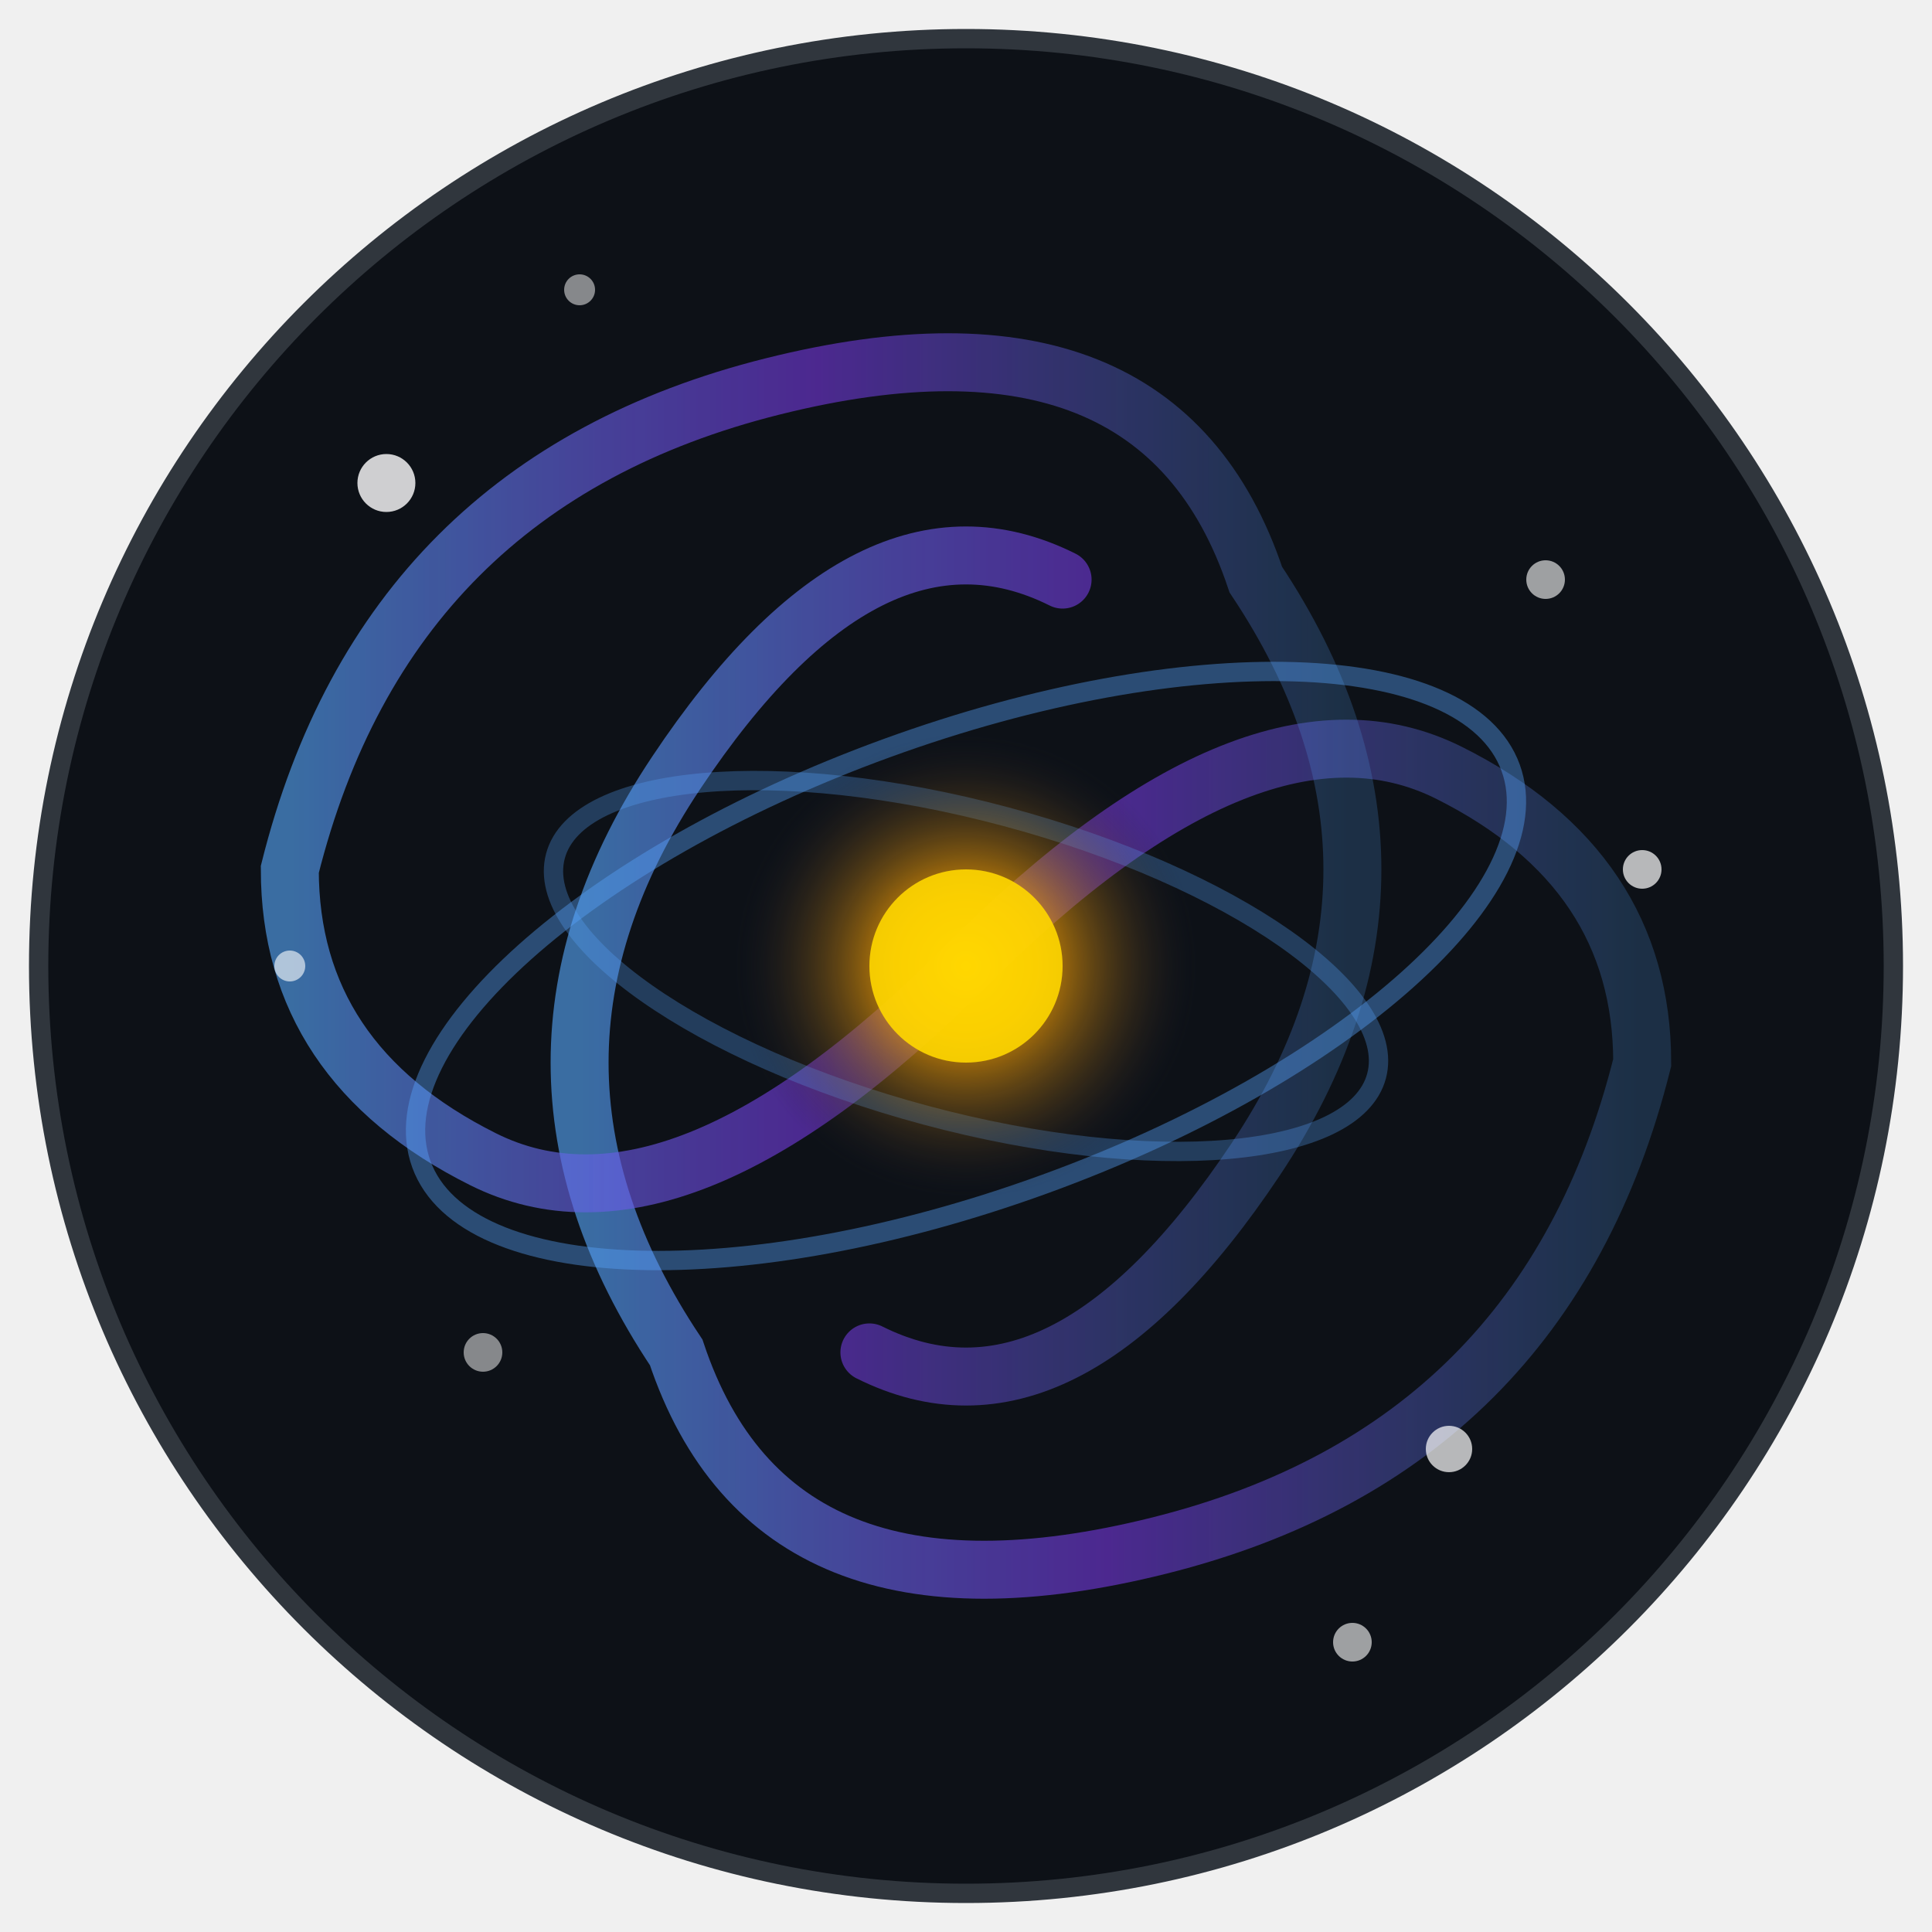
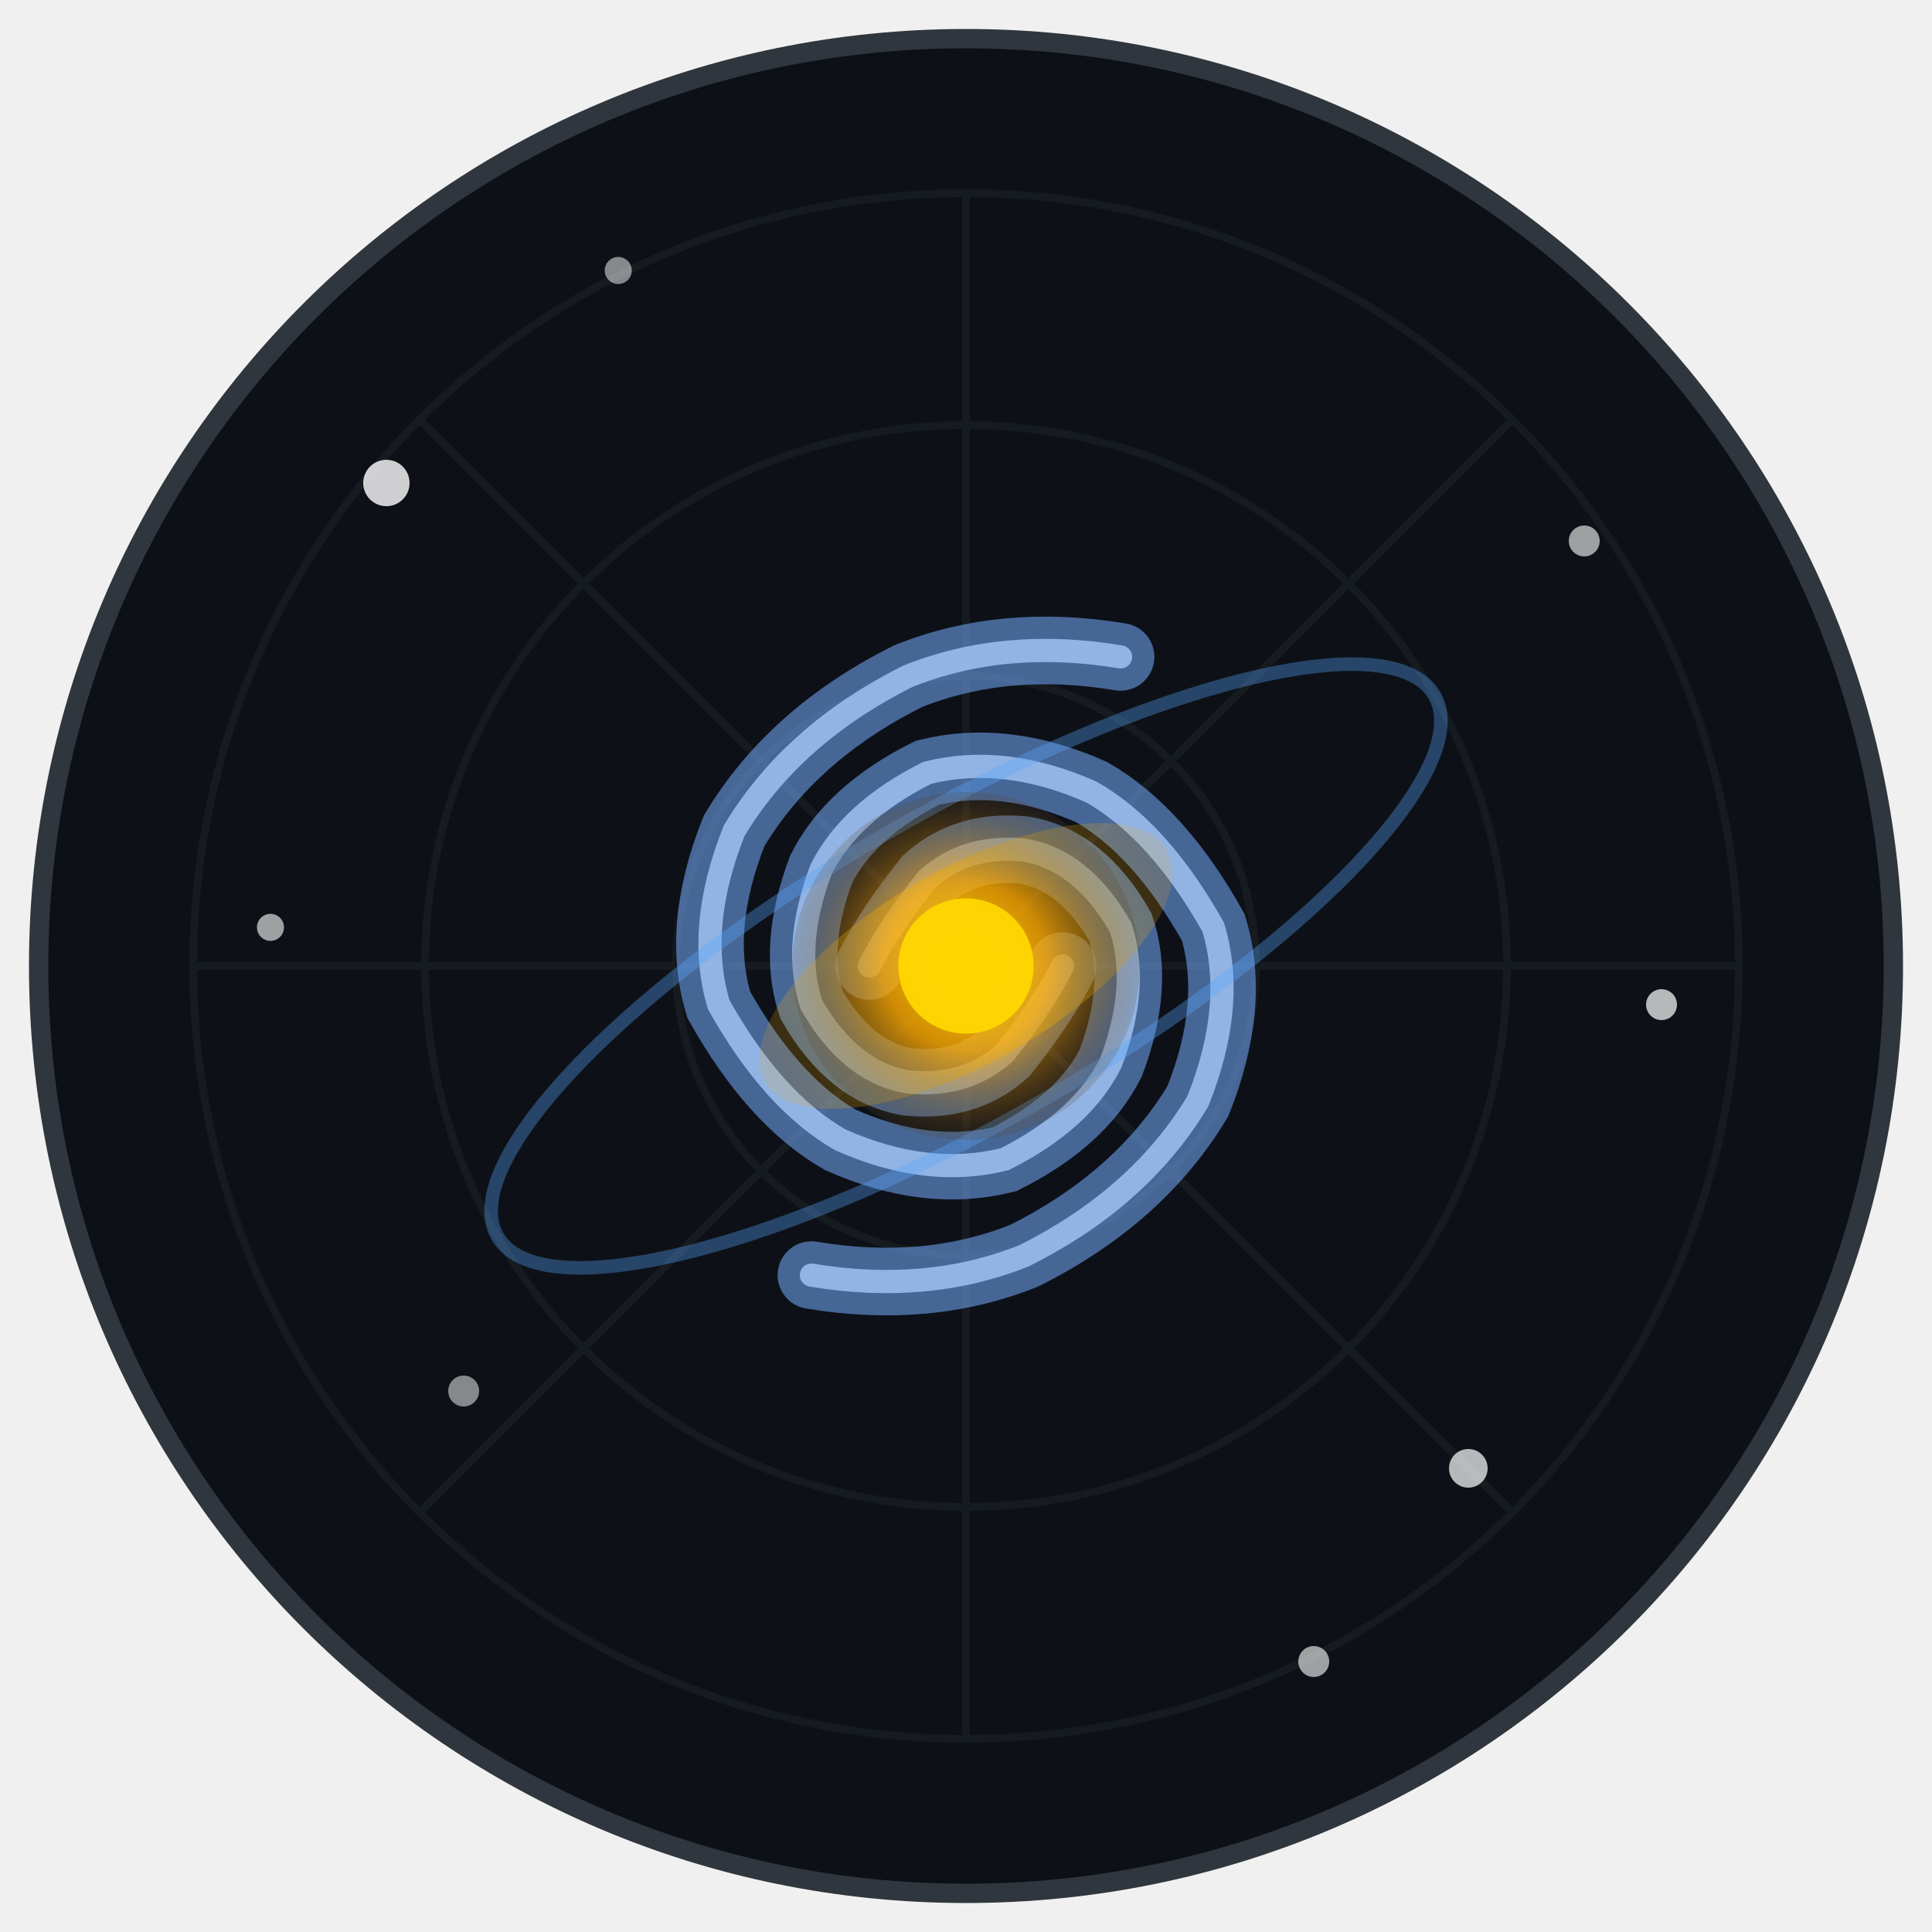
<svg xmlns="http://www.w3.org/2000/svg" viewBox="0 0 100 100" width="100" height="100">
  <defs>
-     <radialGradient id="galaxyCore" cx="50%" cy="50%" r="50%">
+     <radialGradient id="coreGlow" cx="50%" cy="50%" r="60%">
      <stop offset="0%" style="stop-color:#FFD700;stop-opacity:1" />
-       <stop offset="30%" style="stop-color:#FFA500;stop-opacity:0.8" />
+       <stop offset="40%" style="stop-color:#FFA500;stop-opacity:0.7" />
      <stop offset="100%" style="stop-color:#1a1a2e;stop-opacity:0" />
    </radialGradient>
-     <linearGradient id="armGradient" x1="0%" y1="0%" x2="100%" y2="0%">
-       <stop offset="0%" style="stop-color:#4a90d9;stop-opacity:0.9" />
-       <stop offset="50%" style="stop-color:#7c3aed;stop-opacity:0.7" />
-       <stop offset="100%" style="stop-color:#4a90d9;stop-opacity:0.3" />
+     <linearGradient id="barGradient" x1="0%" y1="50%" x2="100%" y2="50%">
+       <stop offset="0%" style="stop-color:#FFA500;stop-opacity:0.2" />
+       <stop offset="50%" style="stop-color:#FFD700;stop-opacity:0.6" />
+       <stop offset="100%" style="stop-color:#FFA500;stop-opacity:0.2" />
    </linearGradient>
  </defs>
  <circle cx="50" cy="50" r="48" fill="#0d1117" stroke="#30363d" stroke-width="1" />
-   <g fill="none" stroke="url(#armGradient)" stroke-width="3" stroke-linecap="round">
-     <path d="M50,50 Q65,35 75,40 T85,55 Q80,75 60,80 T35,70 Q25,55 35,40 T55,30" opacity="0.8" />
-     <path d="M50,50 Q35,65 25,60 T15,45 Q20,25 40,20 T65,30 Q75,45 65,60 T45,70" opacity="0.8" />
+   <g stroke="#30363d" fill="none" opacity="0.25">
+     <circle cx="50" cy="50" r="15" stroke-width="0.4" />
+     <circle cx="50" cy="50" r="28" stroke-width="0.4" />
+     <circle cx="50" cy="50" r="40" stroke-width="0.4" />
+     <line x1="50" y1="10" x2="50" y2="90" stroke-width="0.4" />
+     <line x1="10" y1="50" x2="90" y2="50" stroke-width="0.4" />
+     <line x1="21.7" y1="21.7" x2="78.3" y2="78.3" stroke-width="0.4" />
+     <line x1="78.3" y1="21.7" x2="21.7" y2="78.3" stroke-width="0.4" />
  </g>
-   <ellipse cx="50" cy="50" rx="30" ry="12" fill="none" stroke="#58a6ff" stroke-width="1" opacity="0.4" transform="rotate(-20 50 50)" />
-   <ellipse cx="50" cy="50" rx="22" ry="8" fill="none" stroke="#58a6ff" stroke-width="1" opacity="0.3" transform="rotate(15 50 50)" />
-   <circle cx="50" cy="50" r="12" fill="url(#galaxyCore)" />
-   <circle cx="50" cy="50" r="5" fill="#FFD700" opacity="0.9" />
-   <circle cx="20" cy="25" r="1.5" fill="#ffffff" opacity="0.8" />
-   <circle cx="80" cy="30" r="1" fill="#ffffff" opacity="0.6" />
-   <circle cx="75" cy="75" r="1.2" fill="#ffffff" opacity="0.7" />
-   <circle cx="25" cy="70" r="1" fill="#ffffff" opacity="0.5" />
-   <circle cx="15" cy="50" r="0.8" fill="#ffffff" opacity="0.6" />
-   <circle cx="85" cy="45" r="1" fill="#ffffff" opacity="0.7" />
-   <circle cx="30" cy="15" r="0.8" fill="#ffffff" opacity="0.5" />
-   <circle cx="70" cy="85" r="1" fill="#ffffff" opacity="0.6" />
+   <path d="M55,50            Q54,52 52,54.5            Q50,56.3 47,56            Q44,55.5 42,52            Q41,49 42.5,45            Q44,42 48,40            Q52,39 56.5,41            Q60,43 62.8,48            Q64,52 62,57            Q59,62 53,65            Q48,67 42,66" fill="none" stroke="#6d9eeb" stroke-width="3.5" stroke-linecap="round" opacity="0.6" />
+   <path d="M55,50            Q54,52 52,54.5            Q50,56.3 47,56            Q44,55.5 42,52            Q41,49 42.5,45            Q44,42 48,40            Q52,39 56.5,41            Q60,43 62.8,48            Q64,52 62,57            Q59,62 53,65            Q48,67 42,66" fill="none" stroke="#a4c8f8" stroke-width="1.2" stroke-linecap="round" opacity="0.8" />
+   <path d="M45,50            Q46,48 48,45.5            Q50,43.7 53,44            Q56,44.5 58,48            Q59,51 57.5,55            Q56,58 52,60            Q48,61 43.5,59            Q40,57 37.2,52            Q36,48 38,43            Q41,38 47,35            Q52,33 58,34" fill="none" stroke="#6d9eeb" stroke-width="3.5" stroke-linecap="round" opacity="0.6" />
+   <path d="M45,50            Q46,48 48,45.5            Q50,43.7 53,44            Q56,44.5 58,48            Q59,51 57.5,55            Q56,58 52,60            Q48,61 43.5,59            Q40,57 37.2,52            Q36,48 38,43            Q41,38 47,35            Q52,33 58,34" fill="none" stroke="#a4c8f8" stroke-width="1.2" stroke-linecap="round" opacity="0.8" />
+   <ellipse cx="50" cy="50" rx="12" ry="5" fill="url(#barGradient)" transform="rotate(-30 50 50)" opacity="0.7" />
+   <ellipse cx="50" cy="50" rx="28" ry="8" fill="none" stroke="#58a6ff" stroke-width="0.7" opacity="0.35" transform="rotate(-30 50 50)" />
+   <circle cx="50" cy="50" r="9" fill="url(#coreGlow)" />
+   <circle cx="50" cy="50" r="3.5" fill="#FFD700" opacity="0.95" />
+   <circle cx="20" cy="25" r="1.2" fill="#ffffff" opacity="0.8" />
+   <circle cx="82" cy="28" r="0.8" fill="#ffffff" opacity="0.6" />
+   <circle cx="76" cy="76" r="1" fill="#ffffff" opacity="0.7" />
+   <circle cx="24" cy="72" r="0.8" fill="#ffffff" opacity="0.5" />
+   <circle cx="14" cy="48" r="0.7" fill="#ffffff" opacity="0.6" />
+   <circle cx="86" cy="52" r="0.8" fill="#ffffff" opacity="0.7" />
+   <circle cx="32" cy="14" r="0.7" fill="#ffffff" opacity="0.5" />
+   <circle cx="68" cy="86" r="0.8" fill="#ffffff" opacity="0.6" />
</svg>
